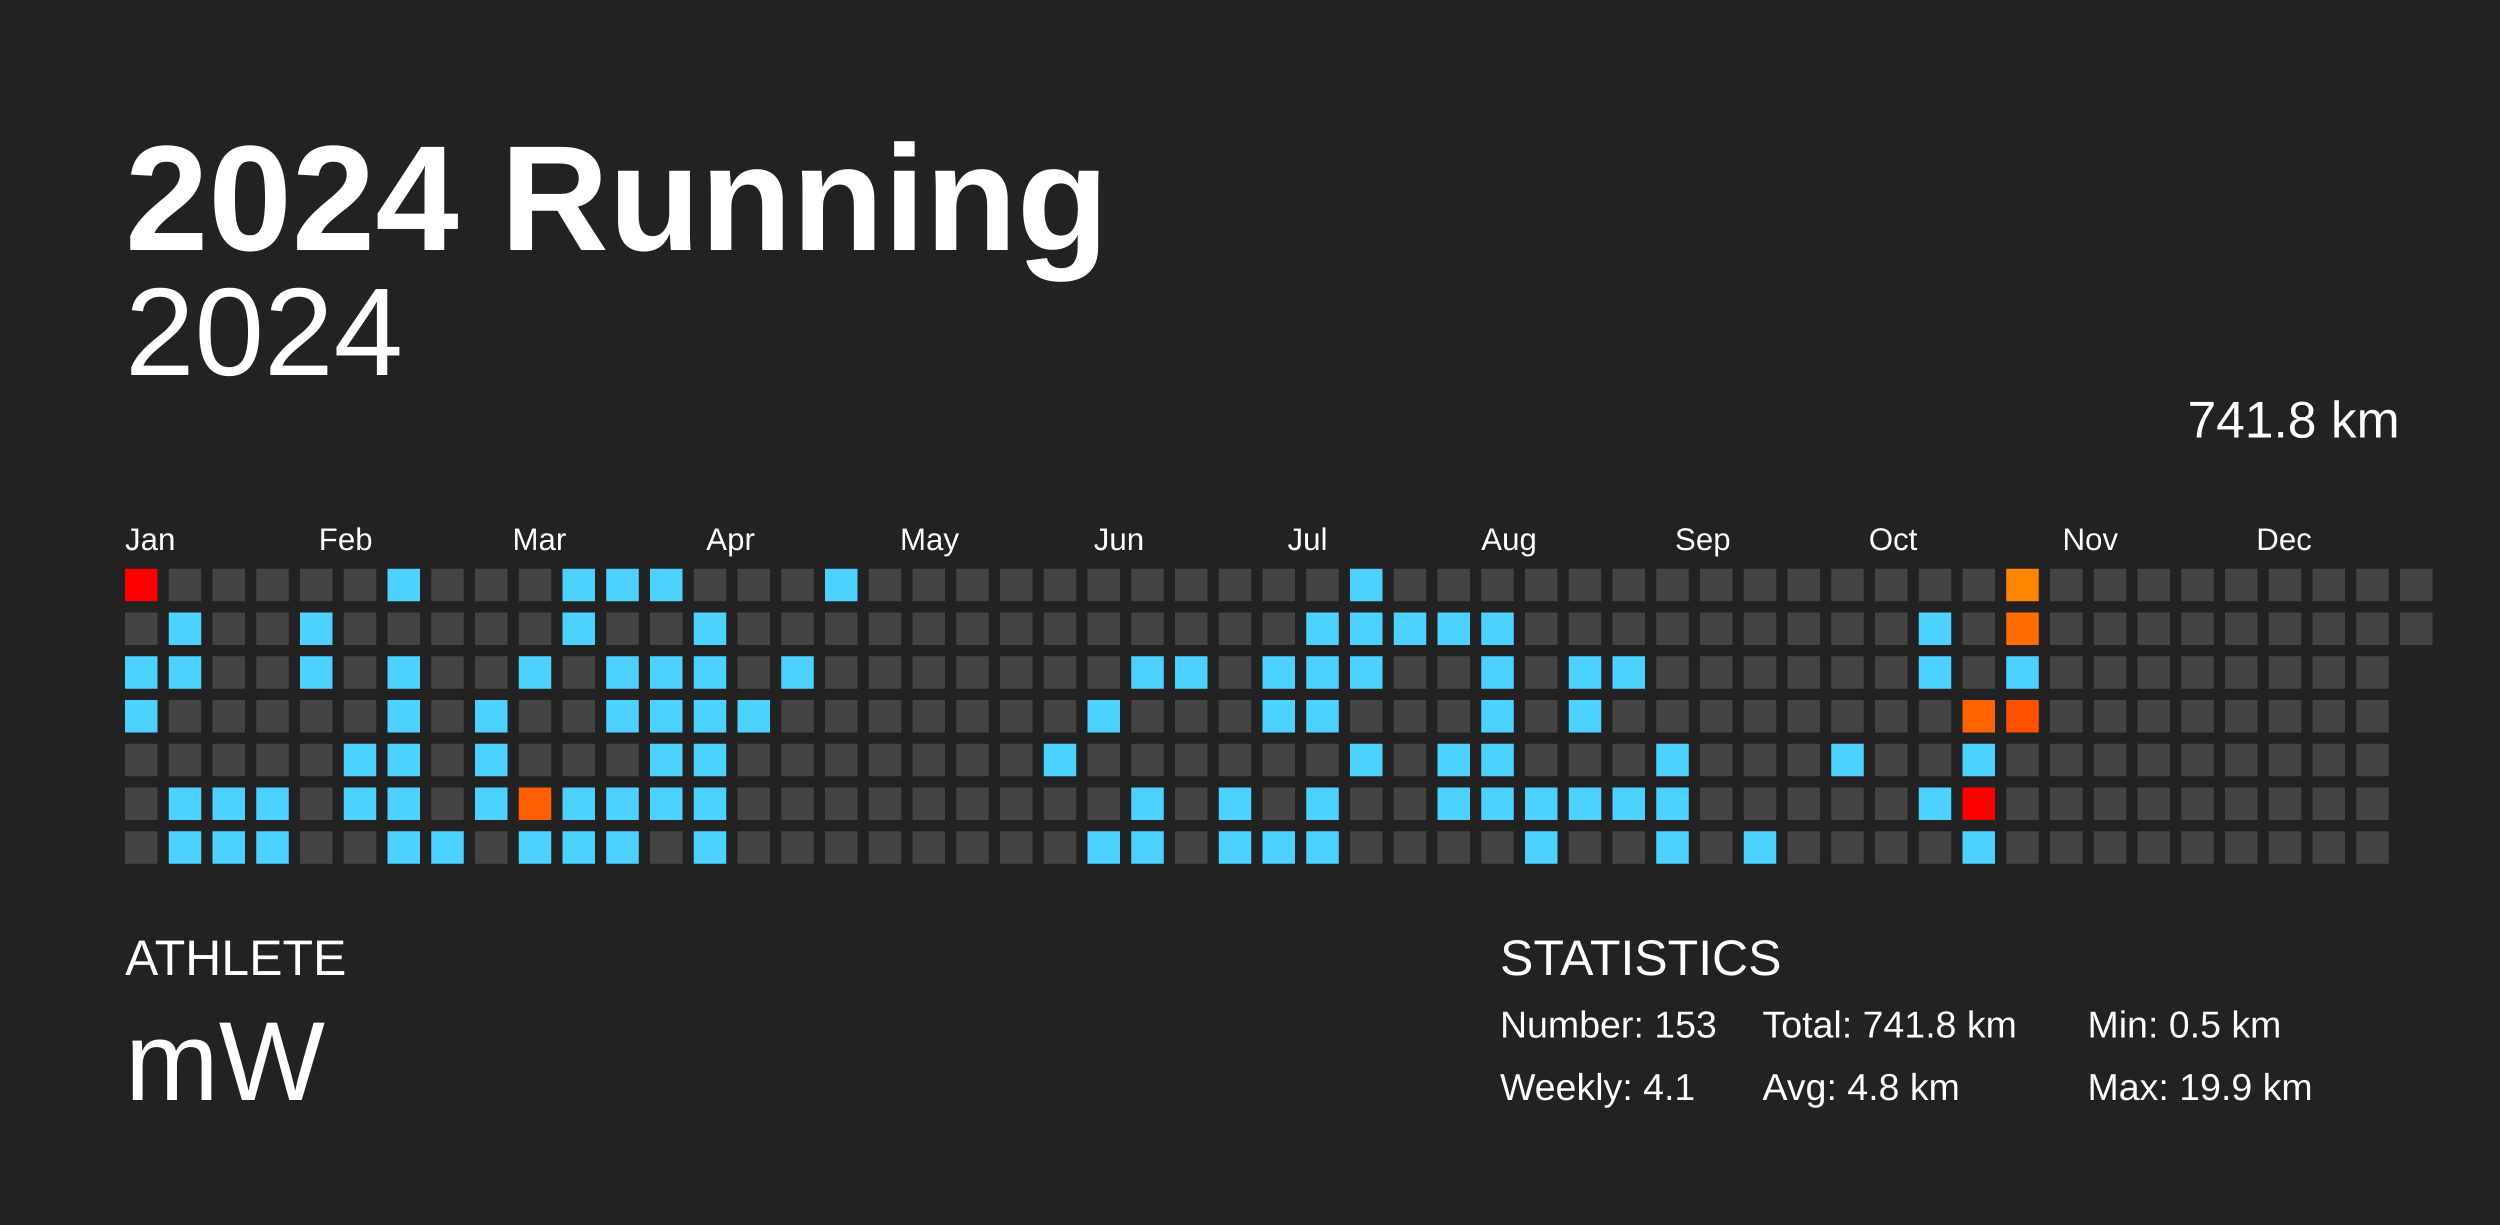
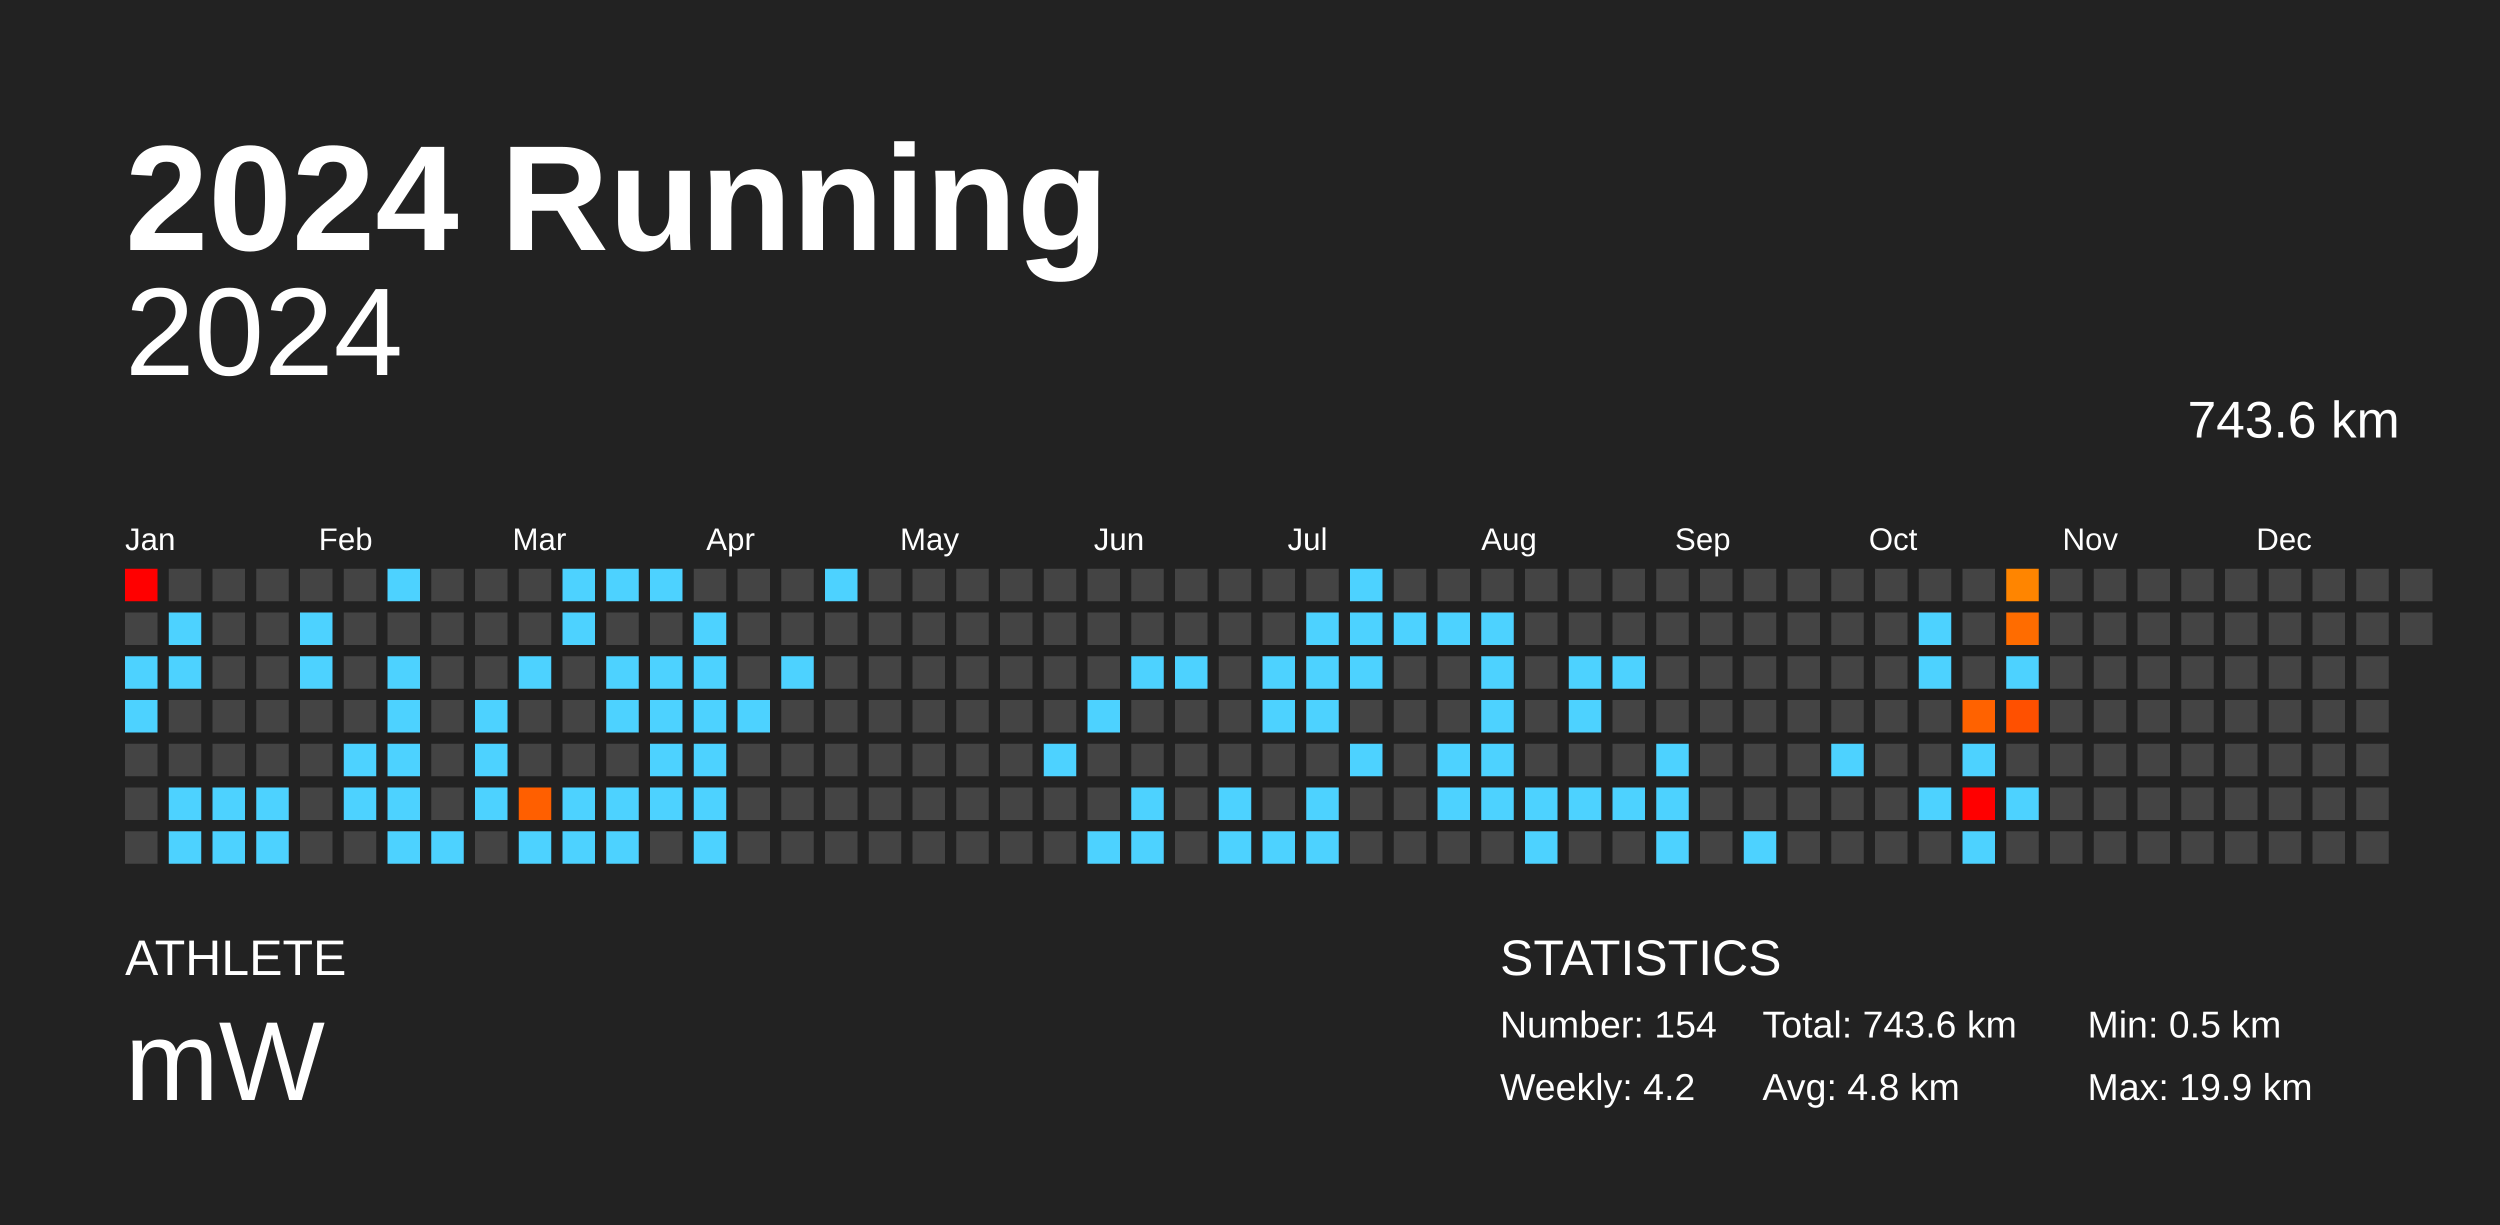
<svg xmlns="http://www.w3.org/2000/svg" baseProfile="full" height="98mm" version="1.1" viewBox="0,0,200,98" width="200mm">
  <defs />
  <rect fill="#222222" height="98" width="200" x="0" y="0" />
  <text fill="#FFFFFF" style="font-size:12px; font-family:Arial; font-weight:bold;" x="10" y="20">2024 Running</text>
  <text fill="#FFFFFF" style="font-size:4px; font-family:Arial" x="10" y="78">ATHLETE</text>
  <text fill="#FFFFFF" style="font-size:9px; font-family:Arial" x="10" y="88">mW</text>
  <text fill="#FFFFFF" style="font-size:4px; font-family:Arial" x="120" y="78">STATISTICS</text>
-   <text fill="#FFFFFF" style="font-size:3px; font-family:Arial" x="120" y="83">Number: 153</text>
-   <text fill="#FFFFFF" style="font-size:3px; font-family:Arial" x="120" y="88">Weekly: 4.1</text>
-   <text fill="#FFFFFF" style="font-size:3px; font-family:Arial" x="141" y="83">Total: 741.8 km</text>
+   <text fill="#FFFFFF" style="font-size:3px; font-family:Arial" x="120" y="83">Number: 154</text>
+   <text fill="#FFFFFF" style="font-size:3px; font-family:Arial" x="120" y="88">Weekly: 4.2</text>
+   <text fill="#FFFFFF" style="font-size:3px; font-family:Arial" x="141" y="83">Total: 743.6 km</text>
  <text fill="#FFFFFF" style="font-size:3px; font-family:Arial" x="141" y="88">Avg: 4.8 km</text>
  <text fill="#FFFFFF" style="font-size:3px; font-family:Arial" x="167" y="83">Min: 0.5 km</text>
  <text fill="#FFFFFF" style="font-size:3px; font-family:Arial" x="167" y="88">Max: 19.9 km</text>
  <text alignment-baseline="hanging" fill="#FFFFFF" style="font-size:10.0px; font-family:Arial;" x="10" y="30">2024</text>
-   <text alignment-baseline="hanging" fill="#FFFFFF" style="font-size:4.125px; font-family:Arial;" x="175" y="35">741.8 km</text>
+   <text alignment-baseline="hanging" fill="#FFFFFF" style="font-size:4.125px; font-family:Arial;" x="175" y="35">743.6 km</text>
  <text fill="#FFFFFF" style="font-size:2.5px; font-family:Arial" x="10.0" y="44">Jan</text>
  <text fill="#FFFFFF" style="font-size:2.5px; font-family:Arial" x="25.5" y="44">Feb</text>
  <text fill="#FFFFFF" style="font-size:2.5px; font-family:Arial" x="41.0" y="44">Mar</text>
  <text fill="#FFFFFF" style="font-size:2.5px; font-family:Arial" x="56.5" y="44">Apr</text>
  <text fill="#FFFFFF" style="font-size:2.5px; font-family:Arial" x="72.0" y="44">May</text>
  <text fill="#FFFFFF" style="font-size:2.5px; font-family:Arial" x="87.5" y="44">Jun</text>
  <text fill="#FFFFFF" style="font-size:2.5px; font-family:Arial" x="103.0" y="44">Jul</text>
  <text fill="#FFFFFF" style="font-size:2.5px; font-family:Arial" x="118.5" y="44">Aug</text>
  <text fill="#FFFFFF" style="font-size:2.5px; font-family:Arial" x="134.0" y="44">Sep</text>
  <text fill="#FFFFFF" style="font-size:2.5px; font-family:Arial" x="149.5" y="44">Oct</text>
  <text fill="#FFFFFF" style="font-size:2.5px; font-family:Arial" x="165.0" y="44">Nov</text>
  <text fill="#FFFFFF" style="font-size:2.5px; font-family:Arial" x="180.5" y="44">Dec</text>
  <rect fill="red" height="2.6" width="2.6" x="10.0" y="45.5" />
  <rect fill="#444444" height="2.6" width="2.6" x="10.0" y="49.0" />
  <rect fill="#4dd2ff" height="2.6" width="2.6" x="10.0" y="52.5" />
  <rect fill="#4dd2ff" height="2.6" width="2.6" x="10.0" y="56.0" />
  <rect fill="#444444" height="2.6" width="2.6" x="10.0" y="59.5" />
  <rect fill="#444444" height="2.6" width="2.6" x="10.0" y="63.0" />
  <rect fill="#444444" height="2.6" width="2.6" x="10.0" y="66.5" />
  <rect fill="#444444" height="2.6" width="2.6" x="13.5" y="45.5" />
  <rect fill="#4dd2ff" height="2.6" width="2.6" x="13.5" y="49.0" />
  <rect fill="#4dd2ff" height="2.6" width="2.6" x="13.5" y="52.5" />
  <rect fill="#444444" height="2.6" width="2.6" x="13.5" y="56.0" />
  <rect fill="#444444" height="2.6" width="2.6" x="13.5" y="59.5" />
  <rect fill="#4dd2ff" height="2.6" width="2.6" x="13.5" y="63.0" />
  <rect fill="#4dd2ff" height="2.6" width="2.6" x="13.5" y="66.5" />
  <rect fill="#444444" height="2.6" width="2.6" x="17.0" y="45.5" />
  <rect fill="#444444" height="2.6" width="2.6" x="17.0" y="49.0" />
  <rect fill="#444444" height="2.6" width="2.6" x="17.0" y="52.5" />
  <rect fill="#444444" height="2.6" width="2.6" x="17.0" y="56.0" />
  <rect fill="#444444" height="2.6" width="2.6" x="17.0" y="59.5" />
  <rect fill="#4dd2ff" height="2.6" width="2.6" x="17.0" y="63.0" />
  <rect fill="#4dd2ff" height="2.6" width="2.6" x="17.0" y="66.5" />
  <rect fill="#444444" height="2.6" width="2.6" x="20.5" y="45.5" />
  <rect fill="#444444" height="2.6" width="2.6" x="20.5" y="49.0" />
  <rect fill="#444444" height="2.6" width="2.6" x="20.5" y="52.5" />
  <rect fill="#444444" height="2.6" width="2.6" x="20.5" y="56.0" />
  <rect fill="#444444" height="2.6" width="2.6" x="20.5" y="59.5" />
  <rect fill="#4dd2ff" height="2.6" width="2.6" x="20.5" y="63.0" />
  <rect fill="#4dd2ff" height="2.6" width="2.6" x="20.5" y="66.5" />
  <rect fill="#444444" height="2.6" width="2.6" x="24.0" y="45.5" />
  <rect fill="#4dd2ff" height="2.6" width="2.6" x="24.0" y="49.0" />
  <rect fill="#4dd2ff" height="2.6" width="2.6" x="24.0" y="52.5" />
  <rect fill="#444444" height="2.6" width="2.6" x="24.0" y="56.0" />
  <rect fill="#444444" height="2.6" width="2.6" x="24.0" y="59.5" />
  <rect fill="#444444" height="2.6" width="2.6" x="24.0" y="63.0" />
  <rect fill="#444444" height="2.6" width="2.6" x="24.0" y="66.5" />
  <rect fill="#444444" height="2.6" width="2.6" x="27.5" y="45.5" />
  <rect fill="#444444" height="2.6" width="2.6" x="27.5" y="49.0" />
  <rect fill="#444444" height="2.6" width="2.6" x="27.5" y="52.5" />
  <rect fill="#444444" height="2.6" width="2.6" x="27.5" y="56.0" />
  <rect fill="#4dd2ff" height="2.6" width="2.6" x="27.5" y="59.5" />
  <rect fill="#4dd2ff" height="2.6" width="2.6" x="27.5" y="63.0" />
  <rect fill="#444444" height="2.6" width="2.6" x="27.5" y="66.5" />
  <rect fill="#4dd2ff" height="2.6" width="2.6" x="31.0" y="45.5" />
  <rect fill="#444444" height="2.6" width="2.6" x="31.0" y="49.0" />
  <rect fill="#4dd2ff" height="2.6" width="2.6" x="31.0" y="52.5" />
  <rect fill="#4dd2ff" height="2.6" width="2.6" x="31.0" y="56.0" />
  <rect fill="#4dd2ff" height="2.6" width="2.6" x="31.0" y="59.5" />
  <rect fill="#4dd2ff" height="2.6" width="2.6" x="31.0" y="63.0" />
  <rect fill="#4dd2ff" height="2.6" width="2.6" x="31.0" y="66.5" />
  <rect fill="#444444" height="2.6" width="2.6" x="34.5" y="45.5" />
  <rect fill="#444444" height="2.6" width="2.6" x="34.5" y="49.0" />
  <rect fill="#444444" height="2.6" width="2.6" x="34.5" y="52.5" />
  <rect fill="#444444" height="2.6" width="2.6" x="34.5" y="56.0" />
  <rect fill="#444444" height="2.6" width="2.6" x="34.5" y="59.5" />
  <rect fill="#444444" height="2.6" width="2.6" x="34.5" y="63.0" />
  <rect fill="#4dd2ff" height="2.6" width="2.6" x="34.5" y="66.5" />
  <rect fill="#444444" height="2.6" width="2.6" x="38.0" y="45.5" />
  <rect fill="#444444" height="2.6" width="2.6" x="38.0" y="49.0" />
  <rect fill="#444444" height="2.6" width="2.6" x="38.0" y="52.5" />
  <rect fill="#4dd2ff" height="2.6" width="2.6" x="38.0" y="56.0" />
  <rect fill="#4dd2ff" height="2.6" width="2.6" x="38.0" y="59.5" />
  <rect fill="#4dd2ff" height="2.6" width="2.6" x="38.0" y="63.0" />
  <rect fill="#444444" height="2.6" width="2.6" x="38.0" y="66.5" />
  <rect fill="#444444" height="2.6" width="2.6" x="41.5" y="45.5" />
  <rect fill="#444444" height="2.6" width="2.6" x="41.5" y="49.0" />
  <rect fill="#4dd2ff" height="2.6" width="2.6" x="41.5" y="52.5" />
  <rect fill="#444444" height="2.6" width="2.6" x="41.5" y="56.0" />
  <rect fill="#444444" height="2.6" width="2.6" x="41.5" y="59.5" />
  <rect fill="#ff5f00" height="2.6" width="2.6" x="41.5" y="63.0" />
  <rect fill="#4dd2ff" height="2.6" width="2.6" x="41.5" y="66.5" />
  <rect fill="#4dd2ff" height="2.6" width="2.6" x="45.0" y="45.5" />
  <rect fill="#4dd2ff" height="2.6" width="2.6" x="45.0" y="49.0" />
  <rect fill="#444444" height="2.6" width="2.6" x="45.0" y="52.5" />
  <rect fill="#444444" height="2.6" width="2.6" x="45.0" y="56.0" />
  <rect fill="#444444" height="2.6" width="2.6" x="45.0" y="59.5" />
  <rect fill="#4dd2ff" height="2.6" width="2.6" x="45.0" y="63.0" />
  <rect fill="#4dd2ff" height="2.6" width="2.6" x="45.0" y="66.5" />
  <rect fill="#4dd2ff" height="2.6" width="2.6" x="48.5" y="45.5" />
  <rect fill="#444444" height="2.6" width="2.6" x="48.5" y="49.0" />
  <rect fill="#4dd2ff" height="2.6" width="2.6" x="48.5" y="52.5" />
  <rect fill="#4dd2ff" height="2.6" width="2.6" x="48.5" y="56.0" />
  <rect fill="#444444" height="2.6" width="2.6" x="48.5" y="59.5" />
  <rect fill="#4dd2ff" height="2.6" width="2.6" x="48.5" y="63.0" />
  <rect fill="#4dd2ff" height="2.6" width="2.6" x="48.5" y="66.5" />
  <rect fill="#4dd2ff" height="2.6" width="2.6" x="52.0" y="45.5" />
  <rect fill="#444444" height="2.6" width="2.6" x="52.0" y="49.0" />
  <rect fill="#4dd2ff" height="2.6" width="2.6" x="52.0" y="52.5" />
  <rect fill="#4dd2ff" height="2.6" width="2.6" x="52.0" y="56.0" />
  <rect fill="#4dd2ff" height="2.6" width="2.6" x="52.0" y="59.5" />
  <rect fill="#4dd2ff" height="2.6" width="2.6" x="52.0" y="63.0" />
  <rect fill="#444444" height="2.6" width="2.6" x="52.0" y="66.5" />
  <rect fill="#444444" height="2.6" width="2.6" x="55.5" y="45.5" />
  <rect fill="#4dd2ff" height="2.6" width="2.6" x="55.5" y="49.0" />
  <rect fill="#4dd2ff" height="2.6" width="2.6" x="55.5" y="52.5" />
  <rect fill="#4dd2ff" height="2.6" width="2.6" x="55.5" y="56.0" />
  <rect fill="#4dd2ff" height="2.6" width="2.6" x="55.5" y="59.5" />
  <rect fill="#4dd2ff" height="2.6" width="2.6" x="55.5" y="63.0" />
  <rect fill="#4dd2ff" height="2.6" width="2.6" x="55.5" y="66.5" />
  <rect fill="#444444" height="2.6" width="2.6" x="59.0" y="45.5" />
  <rect fill="#444444" height="2.6" width="2.6" x="59.0" y="49.0" />
  <rect fill="#444444" height="2.6" width="2.6" x="59.0" y="52.5" />
  <rect fill="#4dd2ff" height="2.6" width="2.6" x="59.0" y="56.0" />
  <rect fill="#444444" height="2.6" width="2.6" x="59.0" y="59.5" />
  <rect fill="#444444" height="2.6" width="2.6" x="59.0" y="63.0" />
  <rect fill="#444444" height="2.6" width="2.6" x="59.0" y="66.5" />
  <rect fill="#444444" height="2.6" width="2.6" x="62.5" y="45.5" />
  <rect fill="#444444" height="2.6" width="2.6" x="62.5" y="49.0" />
  <rect fill="#4dd2ff" height="2.6" width="2.6" x="62.5" y="52.5" />
  <rect fill="#444444" height="2.6" width="2.6" x="62.5" y="56.0" />
  <rect fill="#444444" height="2.6" width="2.6" x="62.5" y="59.5" />
  <rect fill="#444444" height="2.6" width="2.6" x="62.5" y="63.0" />
  <rect fill="#444444" height="2.6" width="2.6" x="62.5" y="66.5" />
  <rect fill="#4dd2ff" height="2.6" width="2.6" x="66.0" y="45.5" />
  <rect fill="#444444" height="2.6" width="2.6" x="66.0" y="49.0" />
  <rect fill="#444444" height="2.6" width="2.6" x="66.0" y="52.5" />
  <rect fill="#444444" height="2.6" width="2.6" x="66.0" y="56.0" />
  <rect fill="#444444" height="2.6" width="2.6" x="66.0" y="59.5" />
  <rect fill="#444444" height="2.6" width="2.6" x="66.0" y="63.0" />
  <rect fill="#444444" height="2.6" width="2.6" x="66.0" y="66.5" />
  <rect fill="#444444" height="2.6" width="2.6" x="69.5" y="45.5" />
  <rect fill="#444444" height="2.6" width="2.6" x="69.5" y="49.0" />
  <rect fill="#444444" height="2.6" width="2.6" x="69.5" y="52.5" />
  <rect fill="#444444" height="2.6" width="2.6" x="69.5" y="56.0" />
  <rect fill="#444444" height="2.6" width="2.6" x="69.5" y="59.5" />
  <rect fill="#444444" height="2.6" width="2.6" x="69.5" y="63.0" />
  <rect fill="#444444" height="2.6" width="2.6" x="69.5" y="66.5" />
  <rect fill="#444444" height="2.6" width="2.6" x="73.0" y="45.5" />
  <rect fill="#444444" height="2.6" width="2.6" x="73.0" y="49.0" />
  <rect fill="#444444" height="2.6" width="2.6" x="73.0" y="52.5" />
  <rect fill="#444444" height="2.6" width="2.6" x="73.0" y="56.0" />
  <rect fill="#444444" height="2.6" width="2.6" x="73.0" y="59.5" />
  <rect fill="#444444" height="2.6" width="2.6" x="73.0" y="63.0" />
  <rect fill="#444444" height="2.6" width="2.6" x="73.0" y="66.5" />
  <rect fill="#444444" height="2.6" width="2.6" x="76.5" y="45.5" />
  <rect fill="#444444" height="2.6" width="2.6" x="76.5" y="49.0" />
  <rect fill="#444444" height="2.6" width="2.6" x="76.5" y="52.5" />
  <rect fill="#444444" height="2.6" width="2.6" x="76.5" y="56.0" />
  <rect fill="#444444" height="2.6" width="2.6" x="76.5" y="59.5" />
  <rect fill="#444444" height="2.6" width="2.6" x="76.5" y="63.0" />
  <rect fill="#444444" height="2.6" width="2.6" x="76.5" y="66.5" />
  <rect fill="#444444" height="2.6" width="2.6" x="80.0" y="45.5" />
  <rect fill="#444444" height="2.6" width="2.6" x="80.0" y="49.0" />
  <rect fill="#444444" height="2.6" width="2.6" x="80.0" y="52.5" />
  <rect fill="#444444" height="2.6" width="2.6" x="80.0" y="56.0" />
  <rect fill="#444444" height="2.6" width="2.6" x="80.0" y="59.5" />
  <rect fill="#444444" height="2.6" width="2.6" x="80.0" y="63.0" />
  <rect fill="#444444" height="2.6" width="2.6" x="80.0" y="66.5" />
  <rect fill="#444444" height="2.6" width="2.6" x="83.5" y="45.5" />
  <rect fill="#444444" height="2.6" width="2.6" x="83.5" y="49.0" />
  <rect fill="#444444" height="2.6" width="2.6" x="83.5" y="52.5" />
  <rect fill="#444444" height="2.6" width="2.6" x="83.5" y="56.0" />
  <rect fill="#4dd2ff" height="2.6" width="2.6" x="83.5" y="59.5" />
  <rect fill="#444444" height="2.6" width="2.6" x="83.5" y="63.0" />
  <rect fill="#444444" height="2.6" width="2.6" x="83.5" y="66.5" />
  <rect fill="#444444" height="2.6" width="2.6" x="87.0" y="45.5" />
  <rect fill="#444444" height="2.6" width="2.6" x="87.0" y="49.0" />
  <rect fill="#444444" height="2.6" width="2.6" x="87.0" y="52.5" />
  <rect fill="#4dd2ff" height="2.6" width="2.6" x="87.0" y="56.0" />
  <rect fill="#444444" height="2.6" width="2.6" x="87.0" y="59.5" />
  <rect fill="#444444" height="2.6" width="2.6" x="87.0" y="63.0" />
  <rect fill="#4dd2ff" height="2.6" width="2.6" x="87.0" y="66.5" />
  <rect fill="#444444" height="2.6" width="2.6" x="90.5" y="45.5" />
  <rect fill="#444444" height="2.6" width="2.6" x="90.5" y="49.0" />
  <rect fill="#4dd2ff" height="2.6" width="2.6" x="90.5" y="52.5" />
  <rect fill="#444444" height="2.6" width="2.6" x="90.5" y="56.0" />
  <rect fill="#444444" height="2.6" width="2.6" x="90.5" y="59.5" />
  <rect fill="#4dd2ff" height="2.6" width="2.6" x="90.5" y="63.0" />
  <rect fill="#4dd2ff" height="2.6" width="2.6" x="90.5" y="66.5" />
  <rect fill="#444444" height="2.6" width="2.6" x="94.0" y="45.5" />
  <rect fill="#444444" height="2.6" width="2.6" x="94.0" y="49.0" />
  <rect fill="#4dd2ff" height="2.6" width="2.6" x="94.0" y="52.5" />
  <rect fill="#444444" height="2.6" width="2.6" x="94.0" y="56.0" />
  <rect fill="#444444" height="2.6" width="2.6" x="94.0" y="59.5" />
  <rect fill="#444444" height="2.6" width="2.6" x="94.0" y="63.0" />
  <rect fill="#444444" height="2.6" width="2.6" x="94.0" y="66.5" />
  <rect fill="#444444" height="2.6" width="2.6" x="97.5" y="45.5" />
  <rect fill="#444444" height="2.6" width="2.6" x="97.5" y="49.0" />
  <rect fill="#444444" height="2.6" width="2.6" x="97.5" y="52.5" />
  <rect fill="#444444" height="2.6" width="2.6" x="97.5" y="56.0" />
  <rect fill="#444444" height="2.6" width="2.6" x="97.5" y="59.5" />
  <rect fill="#4dd2ff" height="2.6" width="2.6" x="97.5" y="63.0" />
  <rect fill="#4dd2ff" height="2.6" width="2.6" x="97.5" y="66.5" />
  <rect fill="#444444" height="2.6" width="2.6" x="101.0" y="45.5" />
  <rect fill="#444444" height="2.6" width="2.6" x="101.0" y="49.0" />
  <rect fill="#4dd2ff" height="2.6" width="2.6" x="101.0" y="52.5" />
  <rect fill="#4dd2ff" height="2.6" width="2.6" x="101.0" y="56.0" />
  <rect fill="#444444" height="2.6" width="2.6" x="101.0" y="59.5" />
  <rect fill="#444444" height="2.6" width="2.6" x="101.0" y="63.0" />
  <rect fill="#4dd2ff" height="2.6" width="2.6" x="101.0" y="66.5" />
  <rect fill="#444444" height="2.6" width="2.6" x="104.5" y="45.5" />
  <rect fill="#4dd2ff" height="2.6" width="2.6" x="104.5" y="49.0" />
  <rect fill="#4dd2ff" height="2.6" width="2.6" x="104.5" y="52.5" />
  <rect fill="#4dd2ff" height="2.6" width="2.6" x="104.5" y="56.0" />
  <rect fill="#444444" height="2.6" width="2.6" x="104.5" y="59.5" />
  <rect fill="#4dd2ff" height="2.6" width="2.6" x="104.5" y="63.0" />
  <rect fill="#4dd2ff" height="2.6" width="2.6" x="104.5" y="66.5" />
  <rect fill="#4dd2ff" height="2.6" width="2.6" x="108.0" y="45.5" />
  <rect fill="#4dd2ff" height="2.6" width="2.6" x="108.0" y="49.0" />
  <rect fill="#4dd2ff" height="2.6" width="2.6" x="108.0" y="52.5" />
  <rect fill="#444444" height="2.6" width="2.6" x="108.0" y="56.0" />
  <rect fill="#4dd2ff" height="2.6" width="2.6" x="108.0" y="59.5" />
  <rect fill="#444444" height="2.6" width="2.6" x="108.0" y="63.0" />
  <rect fill="#444444" height="2.6" width="2.6" x="108.0" y="66.5" />
  <rect fill="#444444" height="2.6" width="2.6" x="111.5" y="45.5" />
  <rect fill="#4dd2ff" height="2.6" width="2.6" x="111.5" y="49.0" />
  <rect fill="#444444" height="2.6" width="2.6" x="111.5" y="52.5" />
  <rect fill="#444444" height="2.6" width="2.6" x="111.5" y="56.0" />
  <rect fill="#444444" height="2.6" width="2.6" x="111.5" y="59.5" />
  <rect fill="#444444" height="2.6" width="2.6" x="111.5" y="63.0" />
  <rect fill="#444444" height="2.6" width="2.6" x="111.5" y="66.5" />
  <rect fill="#444444" height="2.6" width="2.6" x="115.0" y="45.5" />
  <rect fill="#4dd2ff" height="2.6" width="2.6" x="115.0" y="49.0" />
  <rect fill="#444444" height="2.6" width="2.6" x="115.0" y="52.5" />
  <rect fill="#444444" height="2.6" width="2.6" x="115.0" y="56.0" />
  <rect fill="#4dd2ff" height="2.6" width="2.6" x="115.0" y="59.5" />
  <rect fill="#4dd2ff" height="2.6" width="2.6" x="115.0" y="63.0" />
  <rect fill="#444444" height="2.6" width="2.6" x="115.0" y="66.5" />
  <rect fill="#444444" height="2.6" width="2.6" x="118.5" y="45.5" />
  <rect fill="#4dd2ff" height="2.6" width="2.6" x="118.5" y="49.0" />
  <rect fill="#4dd2ff" height="2.6" width="2.6" x="118.5" y="52.5" />
  <rect fill="#4dd2ff" height="2.6" width="2.6" x="118.5" y="56.0" />
  <rect fill="#4dd2ff" height="2.6" width="2.6" x="118.5" y="59.5" />
  <rect fill="#4dd2ff" height="2.6" width="2.6" x="118.5" y="63.0" />
  <rect fill="#444444" height="2.6" width="2.6" x="118.5" y="66.5" />
  <rect fill="#444444" height="2.6" width="2.6" x="122.0" y="45.5" />
  <rect fill="#444444" height="2.6" width="2.6" x="122.0" y="49.0" />
  <rect fill="#444444" height="2.6" width="2.6" x="122.0" y="52.5" />
  <rect fill="#444444" height="2.6" width="2.6" x="122.0" y="56.0" />
  <rect fill="#444444" height="2.6" width="2.6" x="122.0" y="59.5" />
  <rect fill="#4dd2ff" height="2.6" width="2.6" x="122.0" y="63.0" />
  <rect fill="#4dd2ff" height="2.6" width="2.6" x="122.0" y="66.5" />
  <rect fill="#444444" height="2.6" width="2.6" x="125.5" y="45.5" />
  <rect fill="#444444" height="2.6" width="2.6" x="125.5" y="49.0" />
  <rect fill="#4dd2ff" height="2.6" width="2.6" x="125.5" y="52.5" />
  <rect fill="#4dd2ff" height="2.6" width="2.6" x="125.5" y="56.0" />
  <rect fill="#444444" height="2.6" width="2.6" x="125.5" y="59.5" />
  <rect fill="#4dd2ff" height="2.6" width="2.6" x="125.5" y="63.0" />
  <rect fill="#444444" height="2.6" width="2.6" x="125.5" y="66.5" />
  <rect fill="#444444" height="2.6" width="2.6" x="129.0" y="45.5" />
  <rect fill="#444444" height="2.6" width="2.6" x="129.0" y="49.0" />
  <rect fill="#4dd2ff" height="2.6" width="2.6" x="129.0" y="52.5" />
  <rect fill="#444444" height="2.6" width="2.6" x="129.0" y="56.0" />
  <rect fill="#444444" height="2.6" width="2.6" x="129.0" y="59.5" />
  <rect fill="#4dd2ff" height="2.6" width="2.6" x="129.0" y="63.0" />
  <rect fill="#444444" height="2.6" width="2.6" x="129.0" y="66.5" />
  <rect fill="#444444" height="2.6" width="2.6" x="132.5" y="45.5" />
  <rect fill="#444444" height="2.6" width="2.6" x="132.5" y="49.0" />
  <rect fill="#444444" height="2.6" width="2.6" x="132.5" y="52.5" />
  <rect fill="#444444" height="2.6" width="2.6" x="132.5" y="56.0" />
  <rect fill="#4dd2ff" height="2.6" width="2.6" x="132.5" y="59.5" />
  <rect fill="#4dd2ff" height="2.6" width="2.6" x="132.5" y="63.0" />
  <rect fill="#4dd2ff" height="2.6" width="2.6" x="132.5" y="66.5" />
  <rect fill="#444444" height="2.6" width="2.6" x="136.0" y="45.5" />
  <rect fill="#444444" height="2.6" width="2.6" x="136.0" y="49.0" />
  <rect fill="#444444" height="2.6" width="2.6" x="136.0" y="52.5" />
  <rect fill="#444444" height="2.6" width="2.6" x="136.0" y="56.0" />
  <rect fill="#444444" height="2.6" width="2.6" x="136.0" y="59.5" />
  <rect fill="#444444" height="2.6" width="2.6" x="136.0" y="63.0" />
  <rect fill="#444444" height="2.6" width="2.6" x="136.0" y="66.5" />
  <rect fill="#444444" height="2.6" width="2.6" x="139.5" y="45.5" />
  <rect fill="#444444" height="2.6" width="2.6" x="139.5" y="49.0" />
  <rect fill="#444444" height="2.6" width="2.6" x="139.5" y="52.5" />
  <rect fill="#444444" height="2.6" width="2.6" x="139.5" y="56.0" />
  <rect fill="#444444" height="2.6" width="2.6" x="139.5" y="59.5" />
  <rect fill="#444444" height="2.6" width="2.6" x="139.5" y="63.0" />
  <rect fill="#4dd2ff" height="2.6" width="2.6" x="139.5" y="66.5" />
  <rect fill="#444444" height="2.6" width="2.6" x="143.0" y="45.5" />
  <rect fill="#444444" height="2.6" width="2.6" x="143.0" y="49.0" />
  <rect fill="#444444" height="2.6" width="2.6" x="143.0" y="52.5" />
  <rect fill="#444444" height="2.6" width="2.6" x="143.0" y="56.0" />
  <rect fill="#444444" height="2.6" width="2.6" x="143.0" y="59.5" />
  <rect fill="#444444" height="2.6" width="2.6" x="143.0" y="63.0" />
  <rect fill="#444444" height="2.6" width="2.6" x="143.0" y="66.5" />
  <rect fill="#444444" height="2.6" width="2.6" x="146.5" y="45.5" />
  <rect fill="#444444" height="2.6" width="2.6" x="146.5" y="49.0" />
  <rect fill="#444444" height="2.6" width="2.6" x="146.5" y="52.5" />
  <rect fill="#444444" height="2.6" width="2.6" x="146.5" y="56.0" />
  <rect fill="#4dd2ff" height="2.6" width="2.6" x="146.5" y="59.5" />
  <rect fill="#444444" height="2.6" width="2.6" x="146.5" y="63.0" />
  <rect fill="#444444" height="2.6" width="2.6" x="146.5" y="66.5" />
  <rect fill="#444444" height="2.6" width="2.6" x="150.0" y="45.5" />
  <rect fill="#444444" height="2.6" width="2.6" x="150.0" y="49.0" />
  <rect fill="#444444" height="2.6" width="2.6" x="150.0" y="52.5" />
  <rect fill="#444444" height="2.6" width="2.6" x="150.0" y="56.0" />
  <rect fill="#444444" height="2.6" width="2.6" x="150.0" y="59.5" />
  <rect fill="#444444" height="2.6" width="2.6" x="150.0" y="63.0" />
  <rect fill="#444444" height="2.6" width="2.6" x="150.0" y="66.5" />
  <rect fill="#444444" height="2.6" width="2.6" x="153.5" y="45.5" />
  <rect fill="#4dd2ff" height="2.6" width="2.6" x="153.5" y="49.0" />
  <rect fill="#4dd2ff" height="2.6" width="2.6" x="153.5" y="52.5" />
  <rect fill="#444444" height="2.6" width="2.6" x="153.5" y="56.0" />
  <rect fill="#444444" height="2.6" width="2.6" x="153.5" y="59.5" />
  <rect fill="#4dd2ff" height="2.6" width="2.6" x="153.5" y="63.0" />
  <rect fill="#444444" height="2.6" width="2.6" x="153.5" y="66.5" />
  <rect fill="#444444" height="2.6" width="2.6" x="157.0" y="45.5" />
  <rect fill="#444444" height="2.6" width="2.6" x="157.0" y="49.0" />
  <rect fill="#444444" height="2.6" width="2.6" x="157.0" y="52.5" />
  <rect fill="#ff6200" height="2.6" width="2.6" x="157.0" y="56.0" />
  <rect fill="#4dd2ff" height="2.6" width="2.6" x="157.0" y="59.5" />
  <rect fill="red" height="2.6" width="2.6" x="157.0" y="63.0" />
  <rect fill="#4dd2ff" height="2.6" width="2.6" x="157.0" y="66.5" />
  <rect fill="#ff8500" height="2.6" width="2.6" x="160.5" y="45.5" />
  <rect fill="#ff6c00" height="2.6" width="2.6" x="160.5" y="49.0" />
  <rect fill="#4dd2ff" height="2.6" width="2.6" x="160.5" y="52.5" />
  <rect fill="#ff5000" height="2.6" width="2.6" x="160.5" y="56.0" />
  <rect fill="#444444" height="2.6" width="2.6" x="160.5" y="59.5" />
-   <rect fill="#444444" height="2.6" width="2.6" x="160.5" y="63.0" />
+   <rect fill="#4dd2ff" height="2.6" width="2.6" x="160.5" y="63.0" />
  <rect fill="#444444" height="2.6" width="2.6" x="160.5" y="66.5" />
  <rect fill="#444444" height="2.6" width="2.6" x="164.0" y="45.5" />
  <rect fill="#444444" height="2.6" width="2.6" x="164.0" y="49.0" />
  <rect fill="#444444" height="2.6" width="2.6" x="164.0" y="52.5" />
  <rect fill="#444444" height="2.6" width="2.6" x="164.0" y="56.0" />
  <rect fill="#444444" height="2.6" width="2.6" x="164.0" y="59.5" />
  <rect fill="#444444" height="2.6" width="2.6" x="164.0" y="63.0" />
  <rect fill="#444444" height="2.6" width="2.6" x="164.0" y="66.5" />
  <rect fill="#444444" height="2.6" width="2.6" x="167.5" y="45.5" />
  <rect fill="#444444" height="2.6" width="2.6" x="167.5" y="49.0" />
  <rect fill="#444444" height="2.6" width="2.6" x="167.5" y="52.5" />
  <rect fill="#444444" height="2.6" width="2.6" x="167.5" y="56.0" />
  <rect fill="#444444" height="2.6" width="2.6" x="167.5" y="59.5" />
  <rect fill="#444444" height="2.6" width="2.6" x="167.5" y="63.0" />
  <rect fill="#444444" height="2.6" width="2.6" x="167.5" y="66.5" />
  <rect fill="#444444" height="2.6" width="2.6" x="171.0" y="45.5" />
  <rect fill="#444444" height="2.6" width="2.6" x="171.0" y="49.0" />
  <rect fill="#444444" height="2.6" width="2.6" x="171.0" y="52.5" />
  <rect fill="#444444" height="2.6" width="2.6" x="171.0" y="56.0" />
  <rect fill="#444444" height="2.6" width="2.6" x="171.0" y="59.5" />
  <rect fill="#444444" height="2.6" width="2.6" x="171.0" y="63.0" />
  <rect fill="#444444" height="2.6" width="2.6" x="171.0" y="66.5" />
  <rect fill="#444444" height="2.6" width="2.6" x="174.5" y="45.5" />
  <rect fill="#444444" height="2.6" width="2.6" x="174.5" y="49.0" />
  <rect fill="#444444" height="2.6" width="2.6" x="174.5" y="52.5" />
  <rect fill="#444444" height="2.6" width="2.6" x="174.5" y="56.0" />
  <rect fill="#444444" height="2.6" width="2.6" x="174.5" y="59.5" />
  <rect fill="#444444" height="2.6" width="2.6" x="174.5" y="63.0" />
  <rect fill="#444444" height="2.6" width="2.6" x="174.5" y="66.5" />
  <rect fill="#444444" height="2.6" width="2.6" x="178.0" y="45.5" />
  <rect fill="#444444" height="2.6" width="2.6" x="178.0" y="49.0" />
  <rect fill="#444444" height="2.6" width="2.6" x="178.0" y="52.5" />
  <rect fill="#444444" height="2.6" width="2.6" x="178.0" y="56.0" />
  <rect fill="#444444" height="2.6" width="2.6" x="178.0" y="59.5" />
  <rect fill="#444444" height="2.6" width="2.6" x="178.0" y="63.0" />
  <rect fill="#444444" height="2.6" width="2.6" x="178.0" y="66.5" />
  <rect fill="#444444" height="2.6" width="2.6" x="181.5" y="45.5" />
  <rect fill="#444444" height="2.6" width="2.6" x="181.5" y="49.0" />
  <rect fill="#444444" height="2.6" width="2.6" x="181.5" y="52.5" />
  <rect fill="#444444" height="2.6" width="2.6" x="181.5" y="56.0" />
  <rect fill="#444444" height="2.6" width="2.6" x="181.5" y="59.5" />
  <rect fill="#444444" height="2.6" width="2.6" x="181.5" y="63.0" />
  <rect fill="#444444" height="2.6" width="2.6" x="181.5" y="66.5" />
  <rect fill="#444444" height="2.6" width="2.6" x="185.0" y="45.5" />
  <rect fill="#444444" height="2.6" width="2.6" x="185.0" y="49.0" />
  <rect fill="#444444" height="2.6" width="2.6" x="185.0" y="52.5" />
  <rect fill="#444444" height="2.6" width="2.6" x="185.0" y="56.0" />
  <rect fill="#444444" height="2.6" width="2.6" x="185.0" y="59.5" />
  <rect fill="#444444" height="2.6" width="2.6" x="185.0" y="63.0" />
  <rect fill="#444444" height="2.6" width="2.6" x="185.0" y="66.5" />
  <rect fill="#444444" height="2.6" width="2.6" x="188.5" y="45.5" />
  <rect fill="#444444" height="2.6" width="2.6" x="188.5" y="49.0" />
  <rect fill="#444444" height="2.6" width="2.6" x="188.5" y="52.5" />
  <rect fill="#444444" height="2.6" width="2.6" x="188.5" y="56.0" />
  <rect fill="#444444" height="2.6" width="2.6" x="188.5" y="59.5" />
  <rect fill="#444444" height="2.6" width="2.6" x="188.5" y="63.0" />
  <rect fill="#444444" height="2.6" width="2.6" x="188.5" y="66.5" />
  <rect fill="#444444" height="2.6" width="2.6" x="192.0" y="45.5" />
  <rect fill="#444444" height="2.6" width="2.6" x="192.0" y="49.0" />
</svg>
